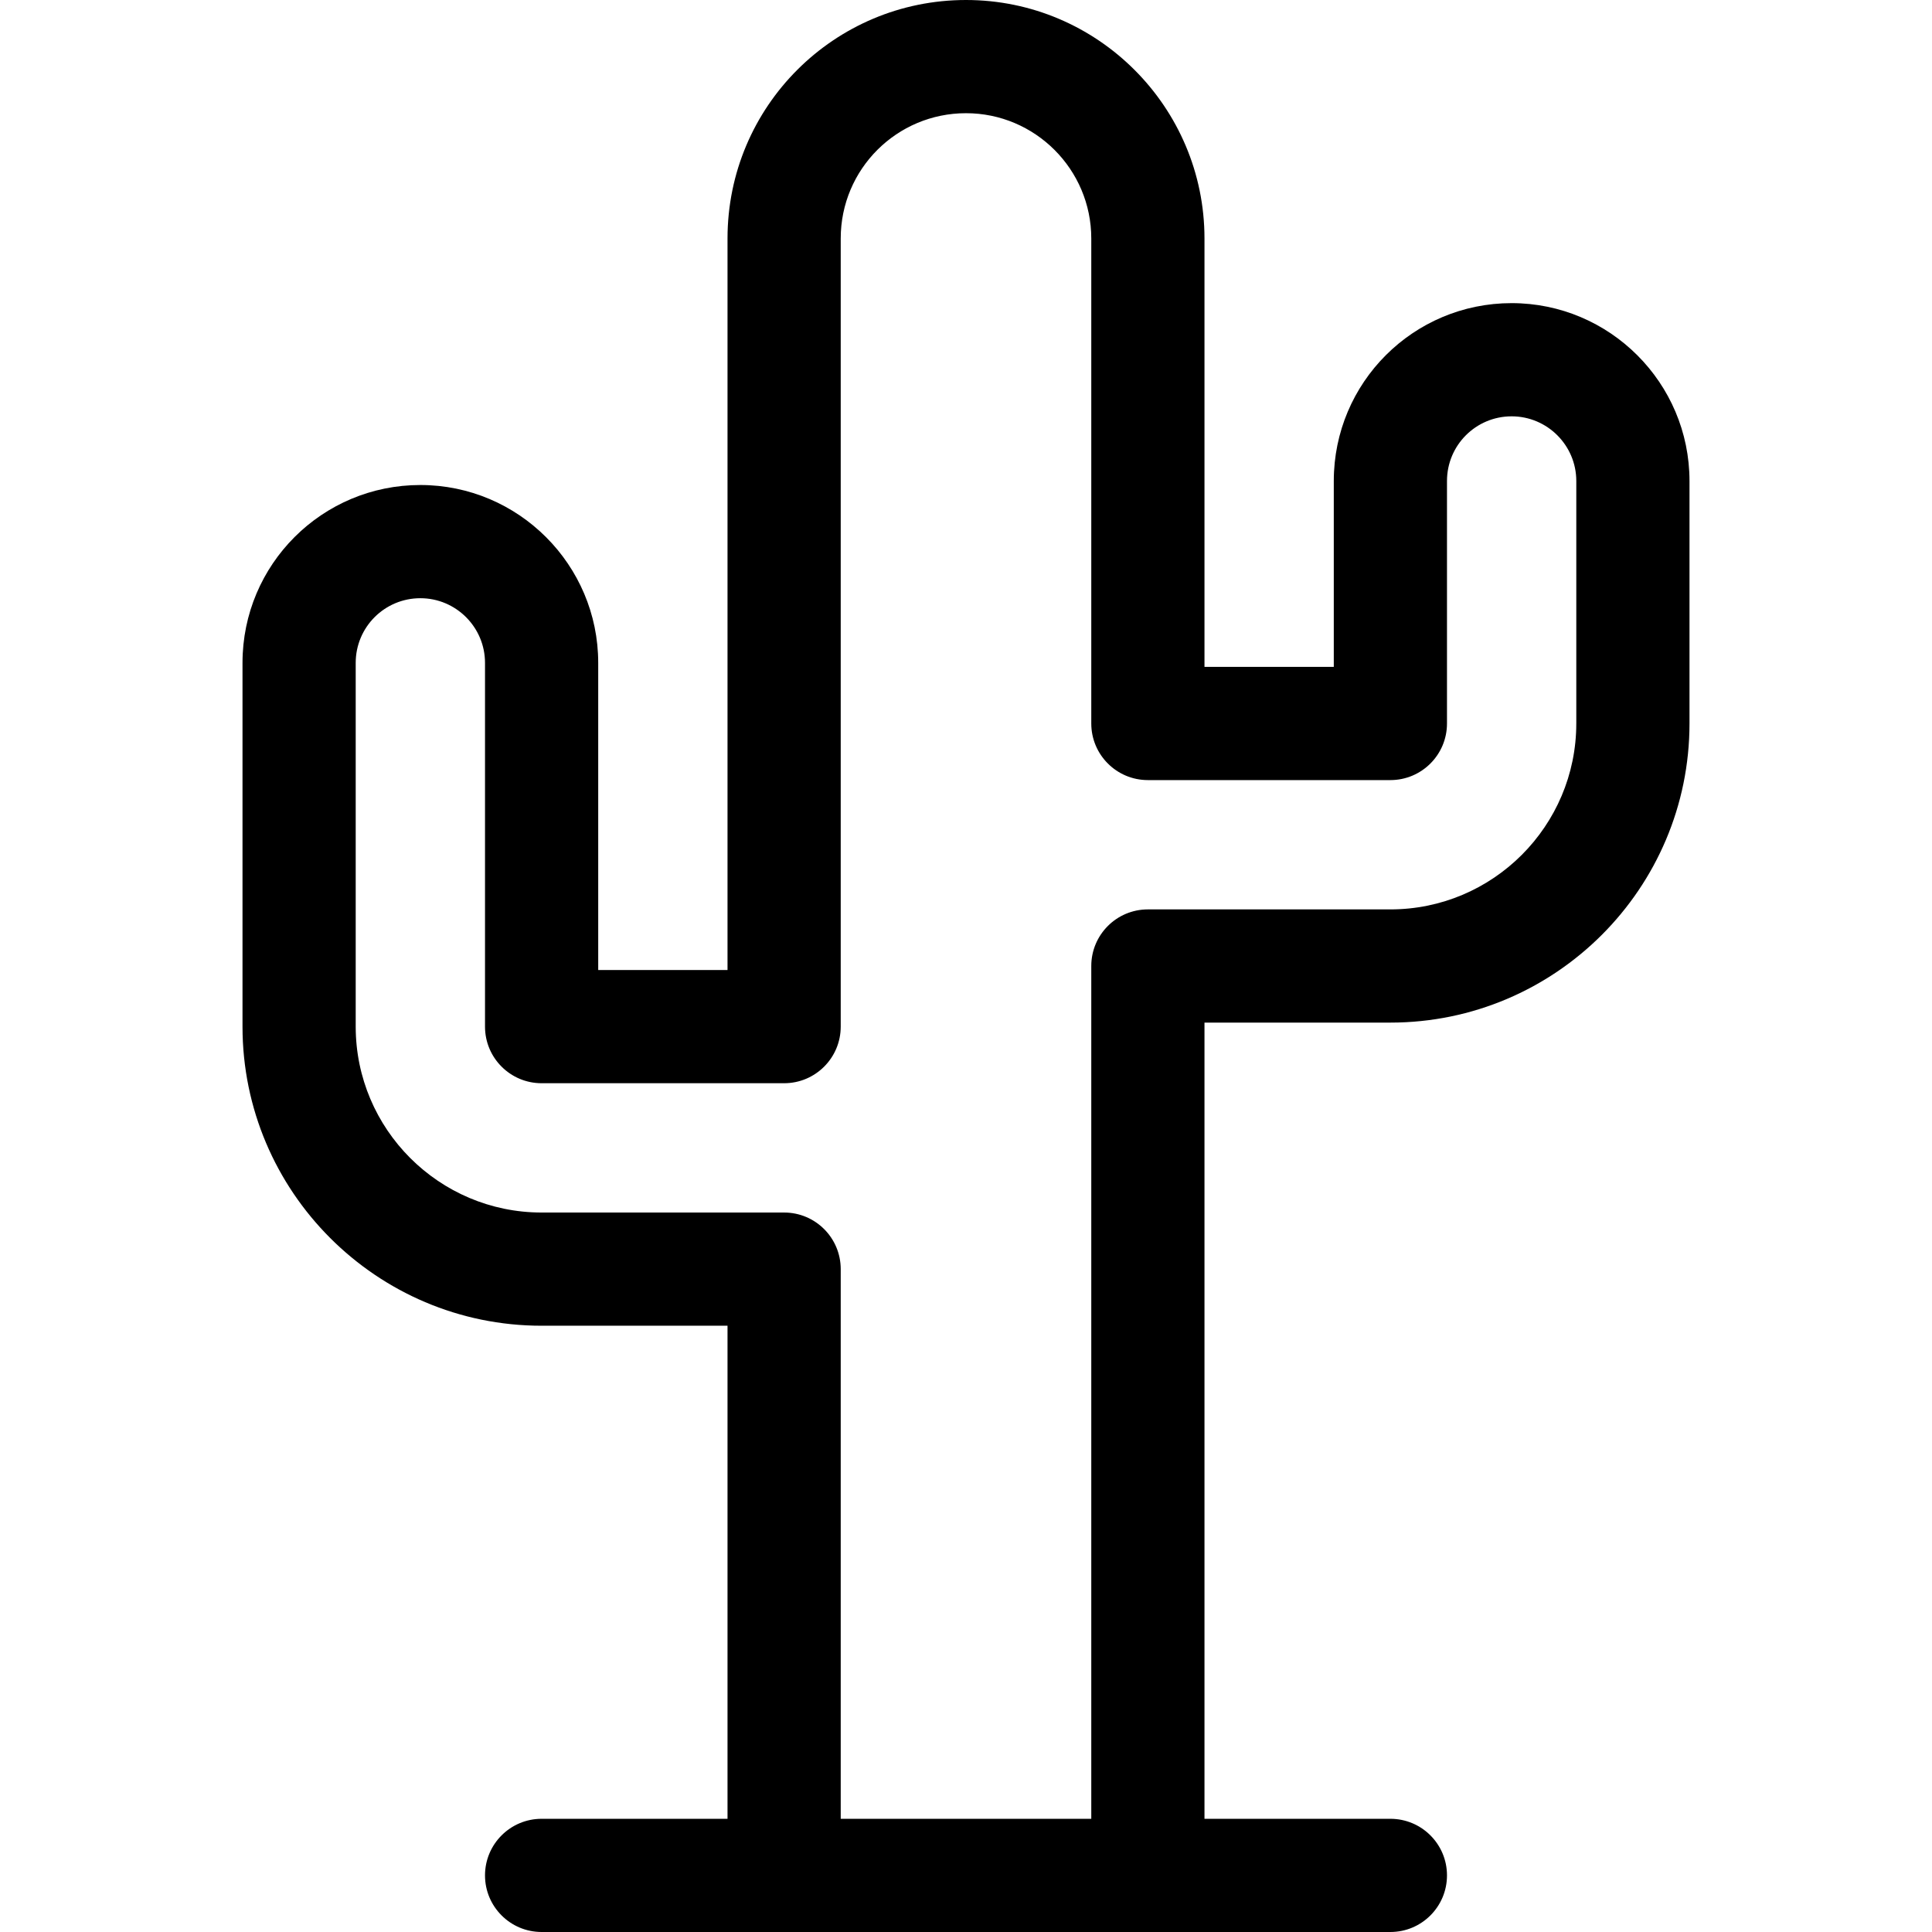
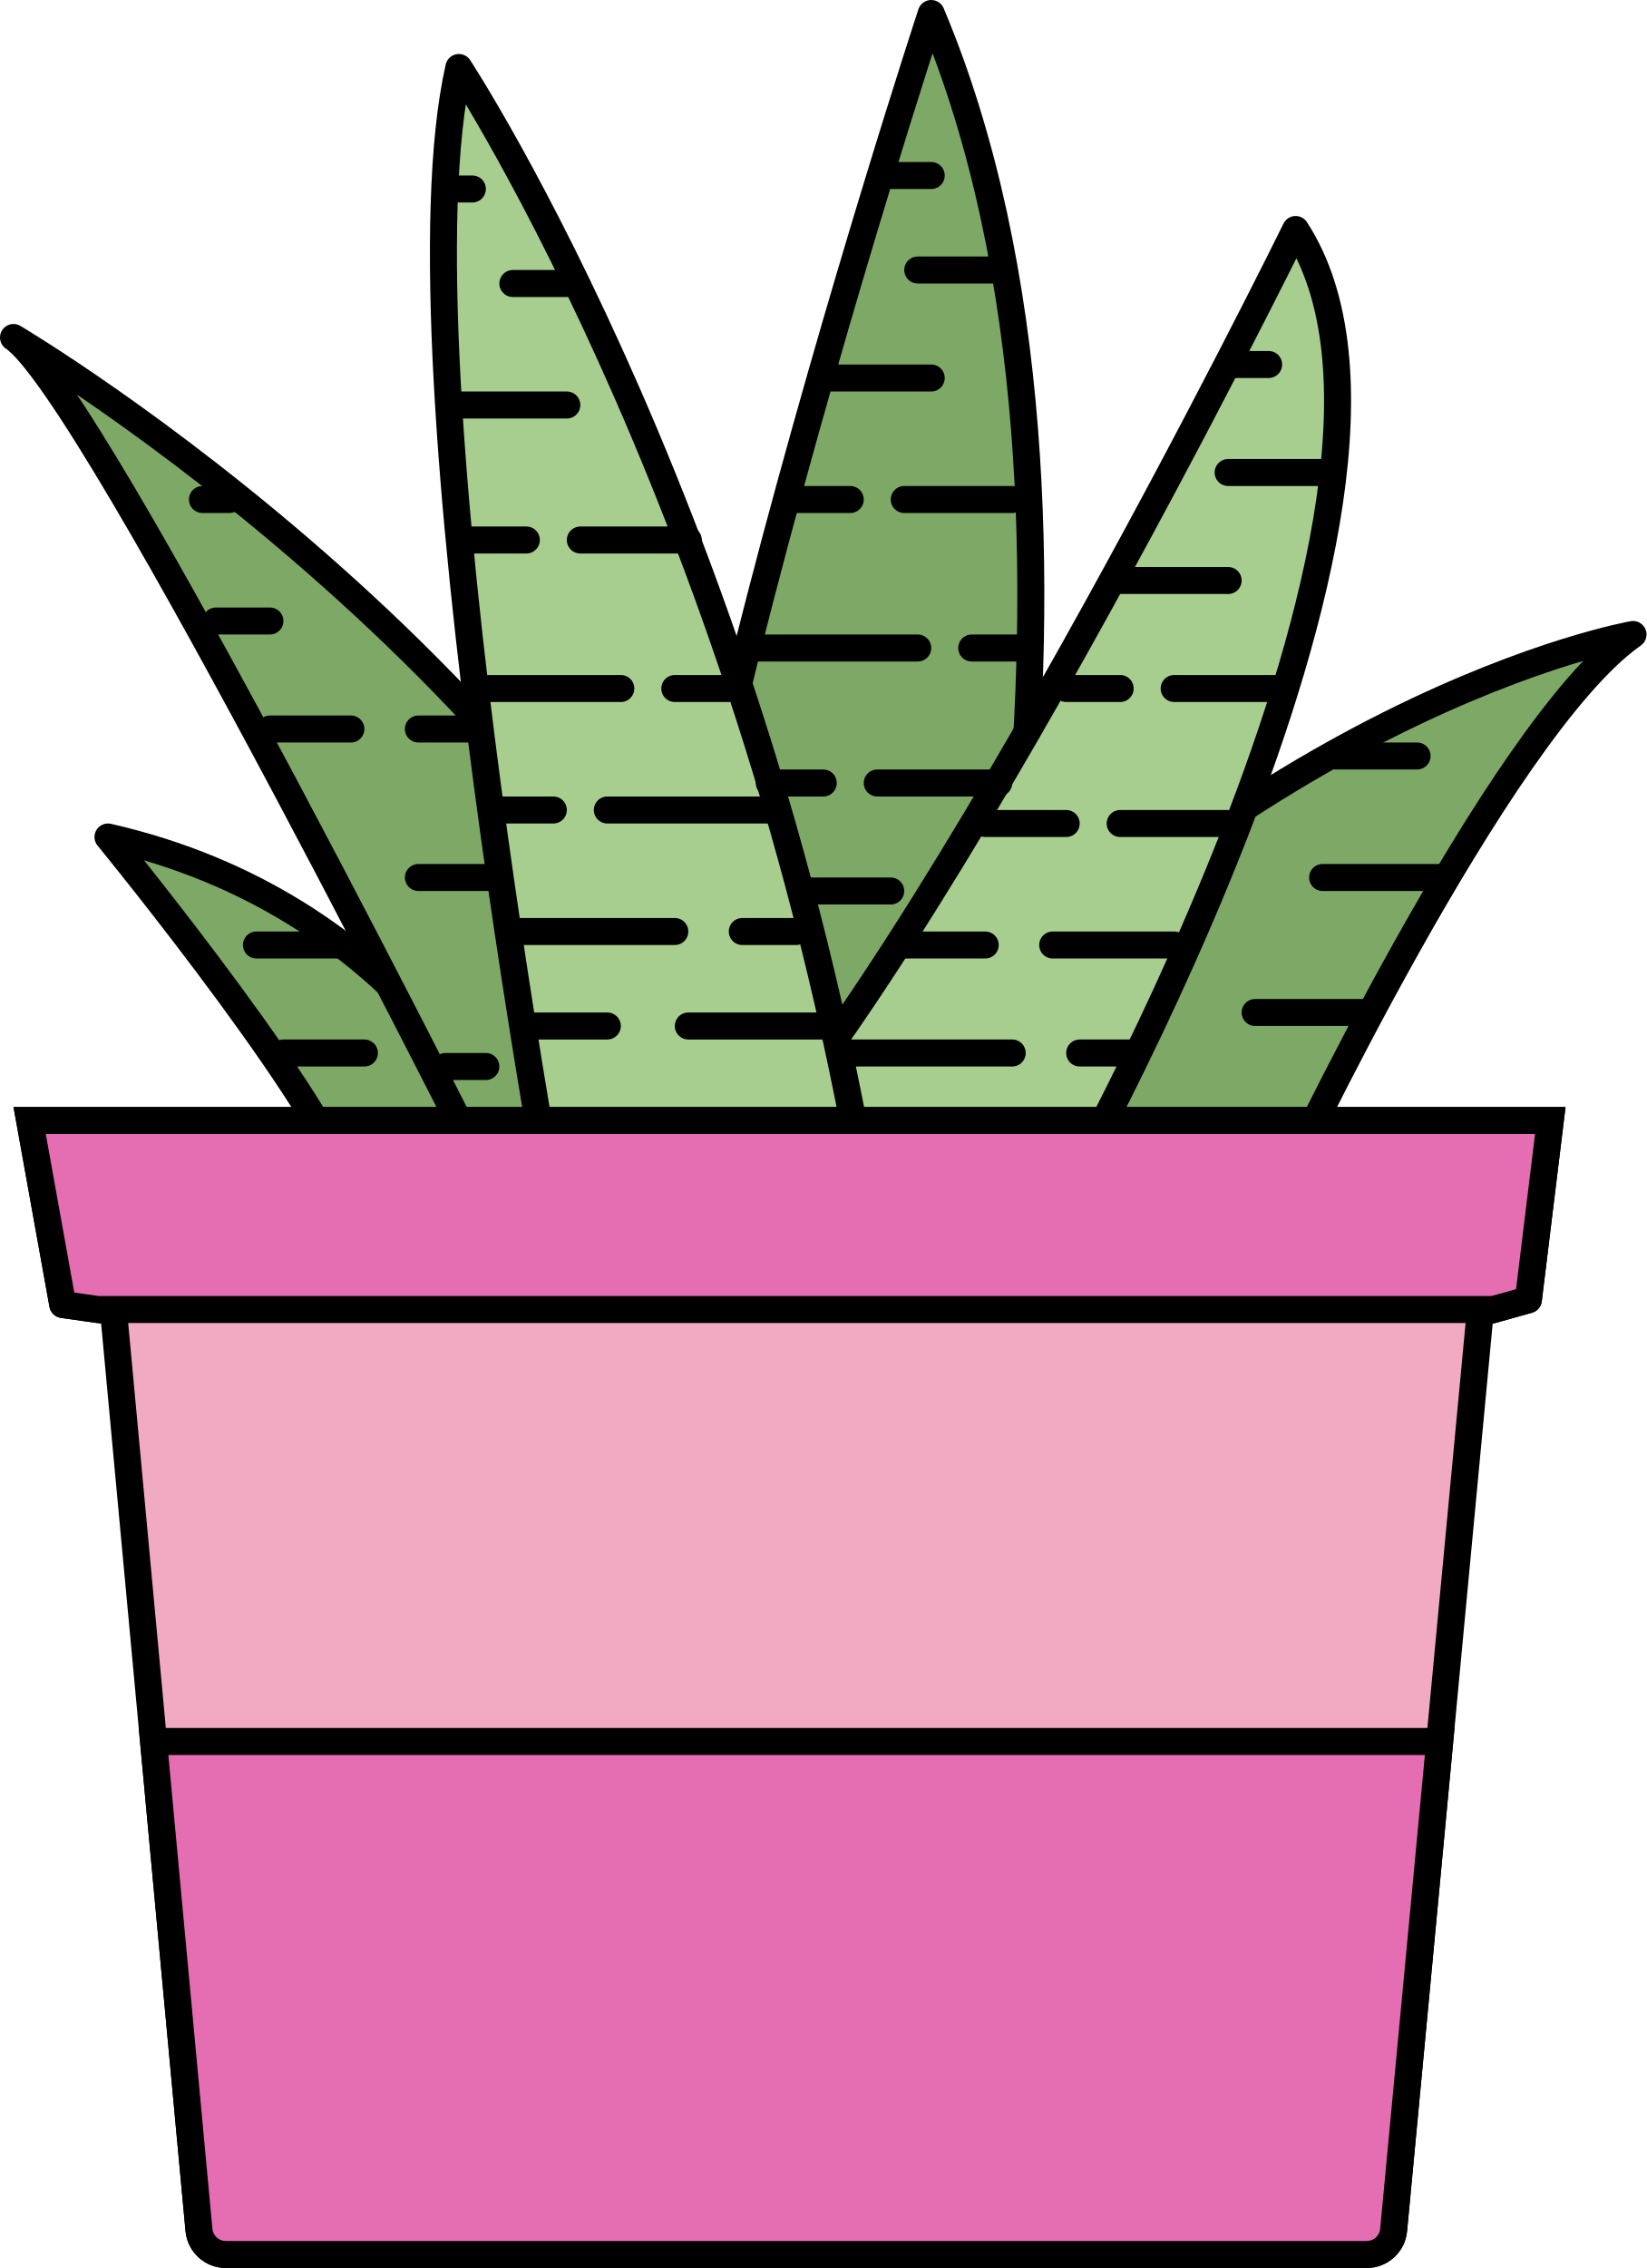
- <svg xmlns="http://www.w3.org/2000/svg" id="Layer_1" enable-background="new 0 0 512 512" height="512" viewBox="0 0 512 512" width="512">
-   <path d="m400.6 80.333c-26.031 0-47.133 21.05-47.133 47.134v49.267h-34.267v-113.534c0-34.848-28.351-63.2-63.2-63.2-34.846 0-63.2 28.171-63.2 63.2v193.866h-34.267v-81.399c0-25.989-21.144-47.134-47.133-47.134-26.03 0-47.134 21.049-47.134 47.134v96.399c0 43.708 35.559 79.267 79.267 79.267h49.267v130.667h-49.267c-8.284 0-15 6.716-15 15s6.716 15 15 15h224.934c8.284 0 15-6.716 15-15s-6.716-15-15-15h-49.267v-211h49.267c43.708 0 79.267-35.559 79.267-79.267v-64.267c-.001-25.988-21.145-47.133-47.134-47.133zm17.133 111.4c0 27.166-22.101 49.267-49.267 49.267h-64.266c-8.284 0-15 6.716-15 15v226h-66.4v-145.667c0-8.284-6.716-15-15-15h-64.267c-27.166 0-49.267-22.101-49.267-49.267v-96.399c0-9.487 7.673-17.134 17.134-17.134 9.447 0 17.133 7.687 17.133 17.134v96.399c0 8.284 6.716 15 15 15h64.267c8.284 0 15-6.716 15-15v-208.866c0-18.386 14.874-33.2 33.2-33.2 18.307 0 33.2 14.894 33.2 33.2v128.533c0 8.284 6.716 15 15 15h64.267c8.284 0 15-6.716 15-15v-64.267c0-9.469 7.654-17.134 17.133-17.134 9.447 0 17.134 7.687 17.134 17.134v64.267z" />
+ <svg xmlns="http://www.w3.org/2000/svg" viewBox="0 0 122 168">
+   <defs>
+     <style>.a{fill:#7ea865;}.a,.b,.c{stroke:#000;stroke-linecap:round;stroke-linejoin:round;stroke-width:2px;}.b{fill:#a7ce8e;}.c{fill:none;}.d{fill:#f2aac2;}.e{fill:#e56eb3;}</style>
+   </defs>
+   <path class="a" d="M37.5,84.5S30,67,8,62c0,0,18,22,18,27Z" />
+   <path class="a" d="M95,88s16-34,26-41c0,0-29,5-57,38Z" />
+   <path class="a" d="M70,95S85,39,69,1c0,0-27,82-20,99Z" />
+   <path class="b" d="M77,92s32-55,19-75c0,0-29,59-45,73Z" />
+   <path class="a" d="M37,89S7,29,1,25c0,0,44,26,56.5,63.5Z" />
+   <path class="b" d="M42,95S29,27,34,5c0,0,23,35,31,88.5Z" />
+   <line class="c" x1="61" y1="76" x2="51" y2="76" />
+   <line class="c" x1="50" y1="69" x2="38" y2="69" />
+   <line class="c" x1="57" y1="60" x2="45" y2="60" />
+   <line class="c" x1="46" y1="51" x2="36" y2="51" />
+   <line class="c" x1="51" y1="40" x2="43" y2="40" />
+   <line class="c" x1="42" y1="30" x2="34" y2="30" />
+   <line class="c" x1="42" y1="21" x2="38" y2="21" />
+   <line class="c" x1="35" y1="14" x2="34" y2="14" />
+   <line class="c" x1="39" y1="40" x2="35" y2="40" />
+   <line class="c" x1="54" y1="51" x2="50" y2="51" />
+   <line class="c" x1="59" y1="69" x2="55" y2="69" />
+   <line class="c" x1="41" y1="60" x2="37" y2="60" />
+   <line class="c" x1="45" y1="76" x2="39" y2="76" />
+   <line class="c" x1="25" y1="70" x2="19" y2="70" />
+   <line class="c" x1="37" y1="65" x2="31" y2="65" />
+   <line class="c" x1="26" y1="54" x2="20" y2="54" />
+   <line class="c" x1="17" y1="37" x2="15" y2="37" />
+   <line class="c" x1="101" y1="75" x2="93" y2="75" />
+   <line class="c" x1="107" y1="65" x2="98" y2="65" />
+   <line class="c" x1="105" y1="56" x2="99" y2="56" />
+   <line class="c" x1="20" y1="46" x2="16" y2="46" />
+   <line class="c" x1="35" y1="54" x2="31" y2="54" />
+   <line class="c" x1="36" y1="79" x2="33" y2="79" />
+   <line class="c" x1="27" y1="78" x2="21" y2="78" />
+   <line class="c" x1="75" y1="78" x2="63" y2="78" />
+   <line class="c" x1="74" y1="58" x2="65" y2="58" />
+   <line class="c" x1="68" y1="48" x2="56" y2="48" />
+   <line class="c" x1="75" y1="37" x2="67" y2="37" />
+   <line class="c" x1="69" y1="28" x2="61" y2="28" />
+   <line class="c" x1="74" y1="20" x2="68" y2="20" />
+   <line class="c" x1="69" y1="13" x2="66" y2="13" />
+   <line class="c" x1="63" y1="37" x2="59" y2="37" />
+   <line class="c" x1="76" y1="48" x2="72" y2="48" />
+   <line class="c" x1="84" y1="78" x2="80" y2="78" />
+   <line class="c" x1="61" y1="58" x2="57" y2="58" />
+   <line class="c" x1="66" y1="66" x2="60" y2="66" />
+   <line class="c" x1="73" y1="70" x2="67" y2="70" />
+   <line class="c" x1="91" y1="61" x2="83" y2="61" />
+   <line class="c" x1="95" y1="51" x2="87" y2="51" />
+   <line class="c" x1="79" y1="61" x2="73" y2="61" />
+   <line class="c" x1="87" y1="70" x2="78" y2="70" />
+   <line class="c" x1="94" y1="27" x2="91" y2="27" />
+   <line class="c" x1="98" y1="35" x2="91" y2="35" />
+   <line class="c" x1="91" y1="43" x2="83" y2="43" />
+   <line class="c" x1="83" y1="51" x2="79" y2="51" />
+   <path class="d" d="M16.734,167a1.991,1.991,0,0,1-1.992-1.815L8.488,97.954a1,1,0,0,0-.855-.897l-2.985-.426L2.196,83H114.87l-1.624,13.278-2.916.815a.998.998,0,0,0-.726.869l-6.343,67.227A1.992,1.992,0,0,1,101.27,167Z" />
+   <path d="M113.74,84l-1.407,11.494-2.273.635a2,2,0,0,0-1.453,1.738l-6.343,67.226A.996.996,0,0,1,101.27,166H16.734a.996.996,0,0,1-.996-.907L9.484,97.862a2,2,0,0,0-1.709-1.795l-2.27-.324L3.392,84H113.74M116,82H1L3.665,96.808a1,1,0,0,0,.843.813l2.985.426,6.254,67.231A3,3,0,0,0,16.734,168H101.27a3,3,0,0,0,2.987-2.718l6.343-67.226,2.915-.815a1,1,0,0,0,.723-.842L116,82Z" />
+   <polygon class="e" points="7.233 97 4.649 96.631 2.196 83 114.87 83 113.246 96.278 110.662 97 7.233 97" />
+   <path d="M113.74,84l-1.407,11.494L110.525,96H7.304l-1.799-.257L3.392,84H113.74M116,82h0Zm0,0H1L3.665,96.808a1,1,0,0,0,.843.813L7.162,98H110.799l2.716-.759a1,1,0,0,0,.723-.842L116,82Z" />
+   <path class="e" d="M16.734,167a1.992,1.992,0,0,1-1.992-1.815L11.377,129h95.299l-3.414,36.188A1.992,1.992,0,0,1,101.27,167Z" />
+   <path d="M105.576,130l-3.311,35.094A.996.996,0,0,1,101.27,166H16.734a.996.996,0,0,1-.996-.907L12.474,130h93.103m2.198-2h0Zm0,0H10.279l3.468,37.278A3,3,0,0,0,16.734,168H101.27a3,3,0,0,0,2.987-2.718L107.774,128Z" />
</svg>
